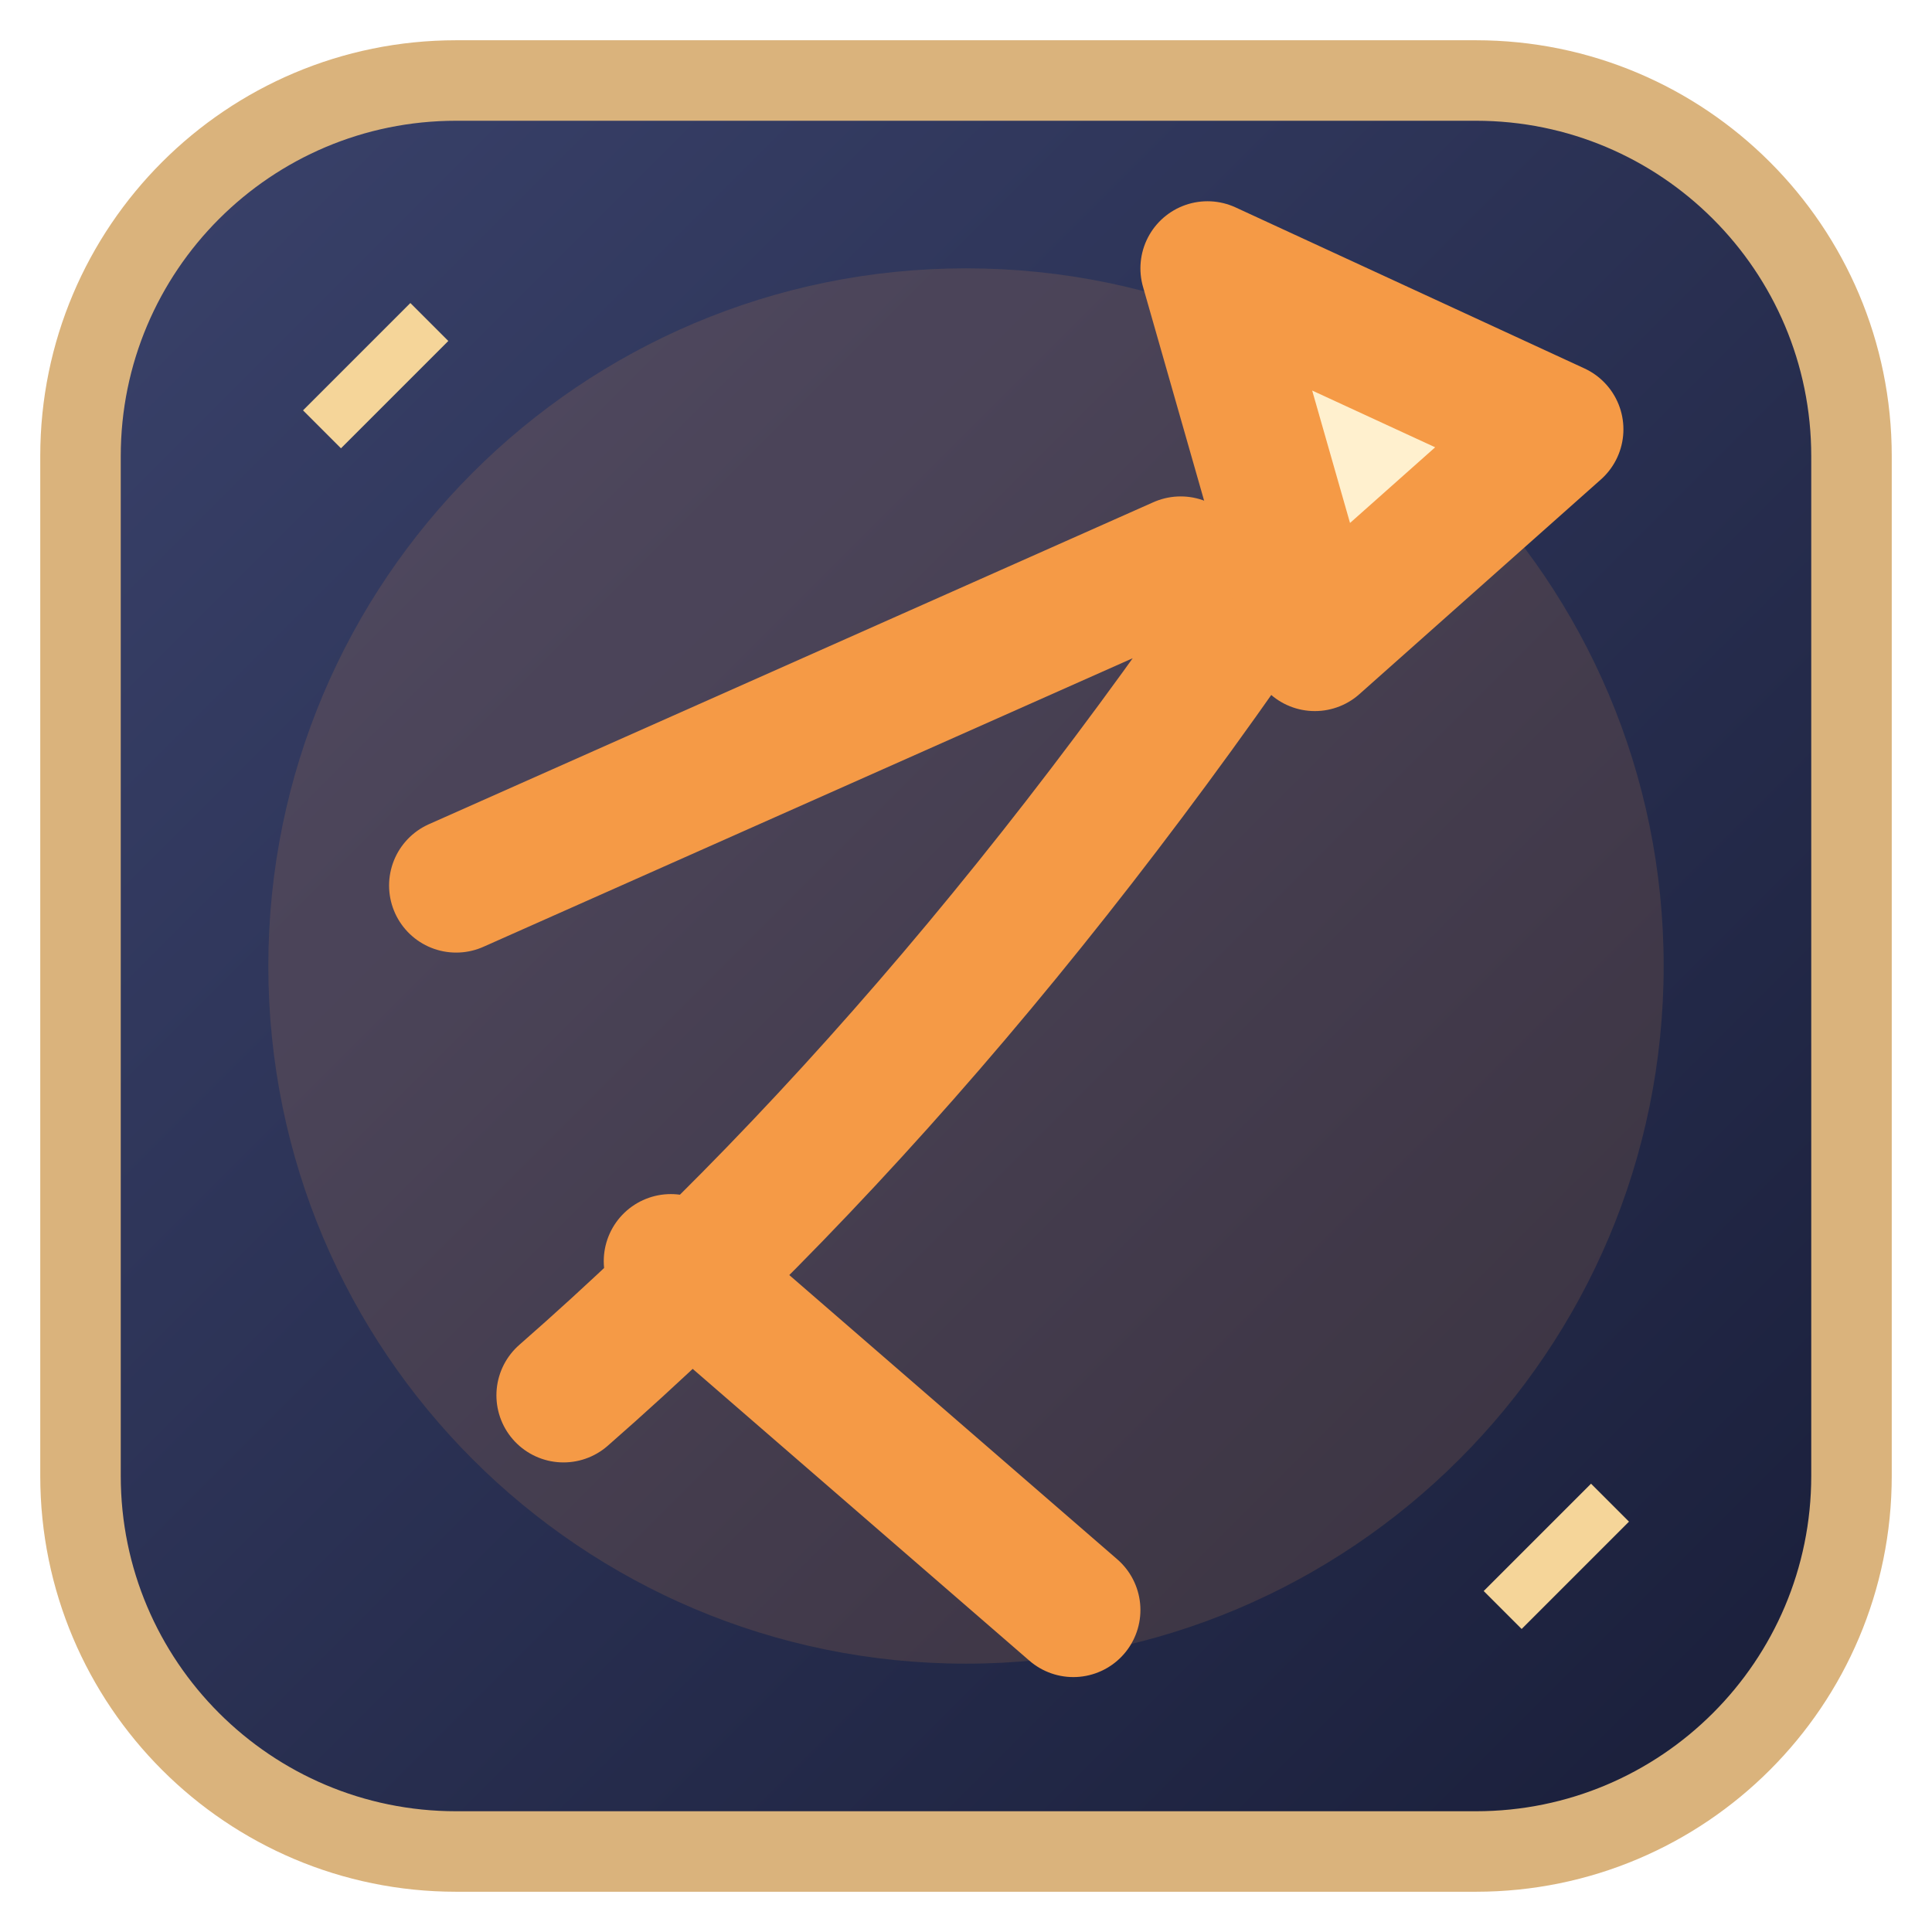
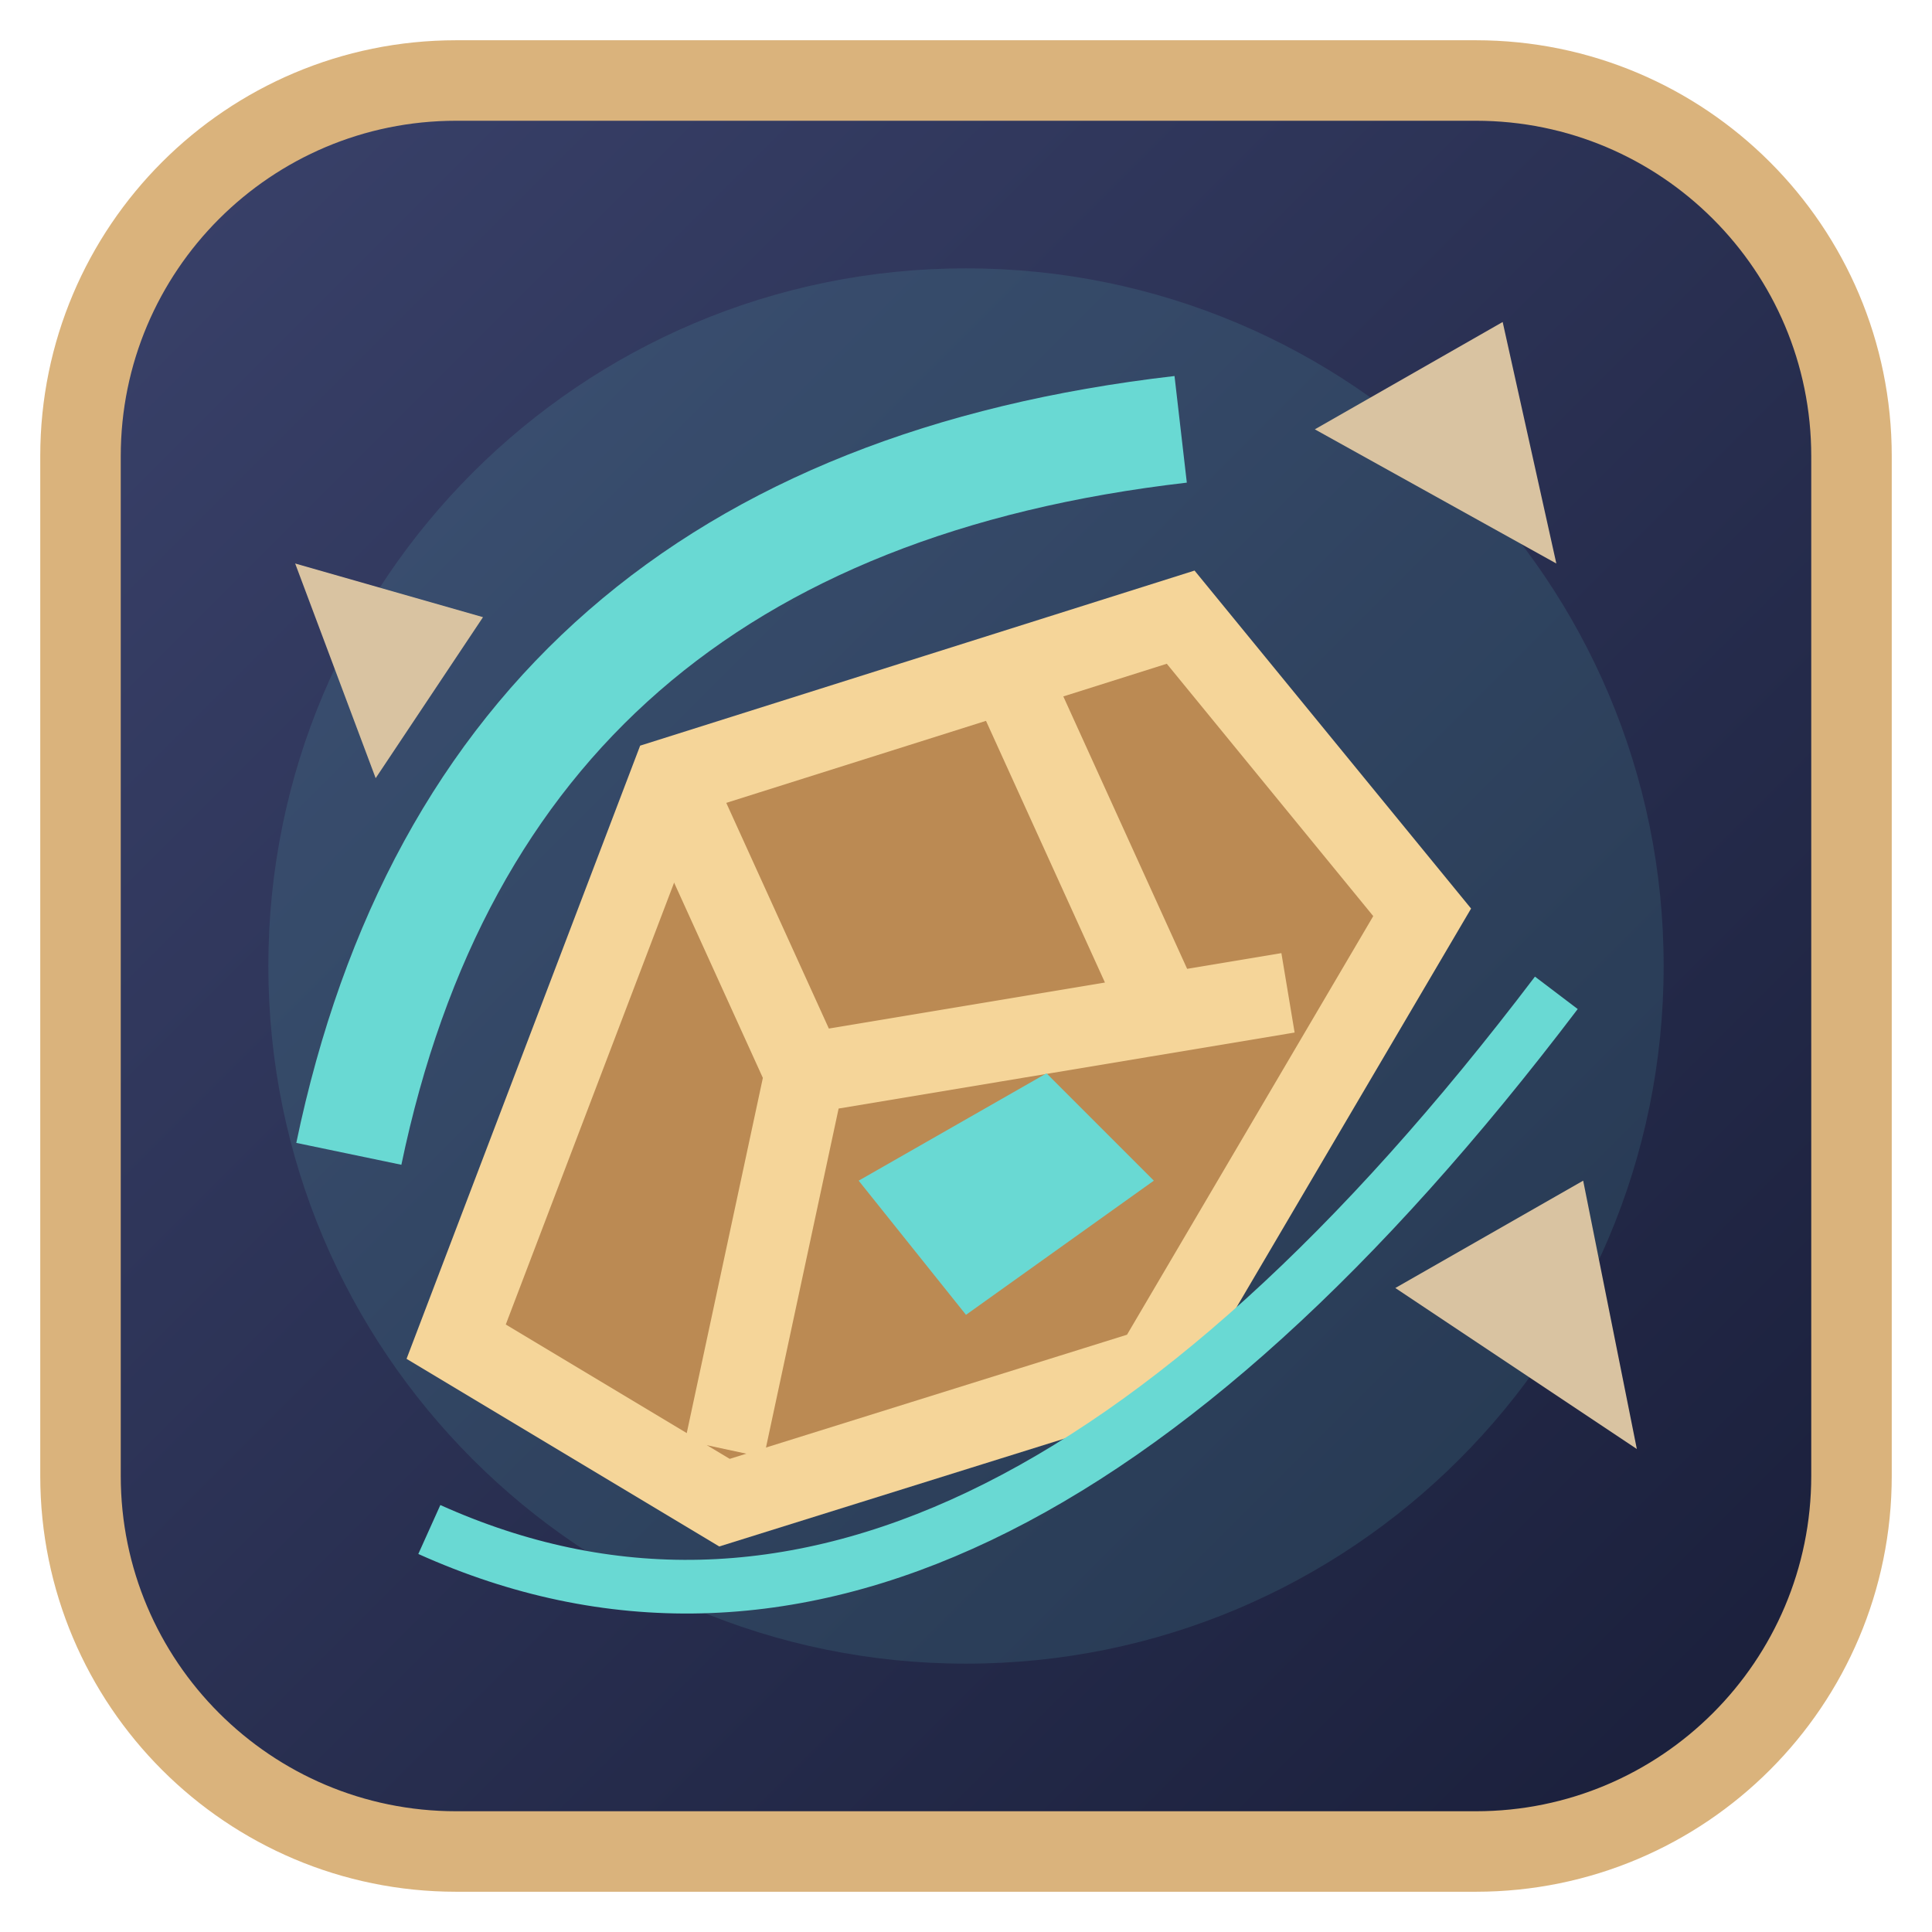
<svg xmlns="http://www.w3.org/2000/svg" width="144" height="144" viewBox="0 0 72 72">
  <defs>
    <linearGradient id="panel" x1="0" y1="0" x2="1" y2="1">
      <stop stop-color="#3a426b" />
      <stop offset="1" stop-color="#191e39" />
    </linearGradient>
  </defs>
  <rect x="3" y="3" width="66" height="66" rx="14" fill="url(#panel)" stroke="#dab37c" stroke-width="3" />
-   <circle cx="36" cy="36" r="26" fill="#f59a46" opacity=".14" />
-   <g fill="none" stroke="#f59a46" stroke-width="5" stroke-linecap="round" stroke-linejoin="round">
-     <path d="M21 52 Q37 38 51 16 M17 33 L44 21 M25 47 L40 60" />
-     <path d="M45 10 L58 16 49 24Z" fill="#fff0ce" />
-   </g>
-   <path d="M12 16 L16 12 M56 60 L60 56" stroke="#f5d599" stroke-width="2" />
+   <circle cx="36" cy="36" r="26" fill="#69d9d3" opacity=".12" />
+   <path d="M13 43 Q18 19 44 16" fill="none" stroke="#69d9d3" stroke-width="4" />
+   <path d="M17 50 L25 29 L44 23 L53 34 L43 51 L27 56 Z" fill="#bb8a53" stroke="#f5d599" stroke-width="3" />
+   <path d="M25 29 L30 40 L48 37 M30 40 L27 54 M38 26 L43 37" fill="none" stroke="#f5d599" stroke-width="3" />
+   <path d="M32 44 L39 40 L43 44 L36 49 Z" fill="#69d9d3" />
+   <path d="M49 16 L56 12 L58 21 Z M52 48 L59 44 L61 54 Z M14 29 L11 21 L18 23 Z" fill="#d9c3a1" />
+   <path d="M16 57 Q36 66 58 37" fill="none" stroke="#69d9d3" stroke-width="2" />
</svg>
